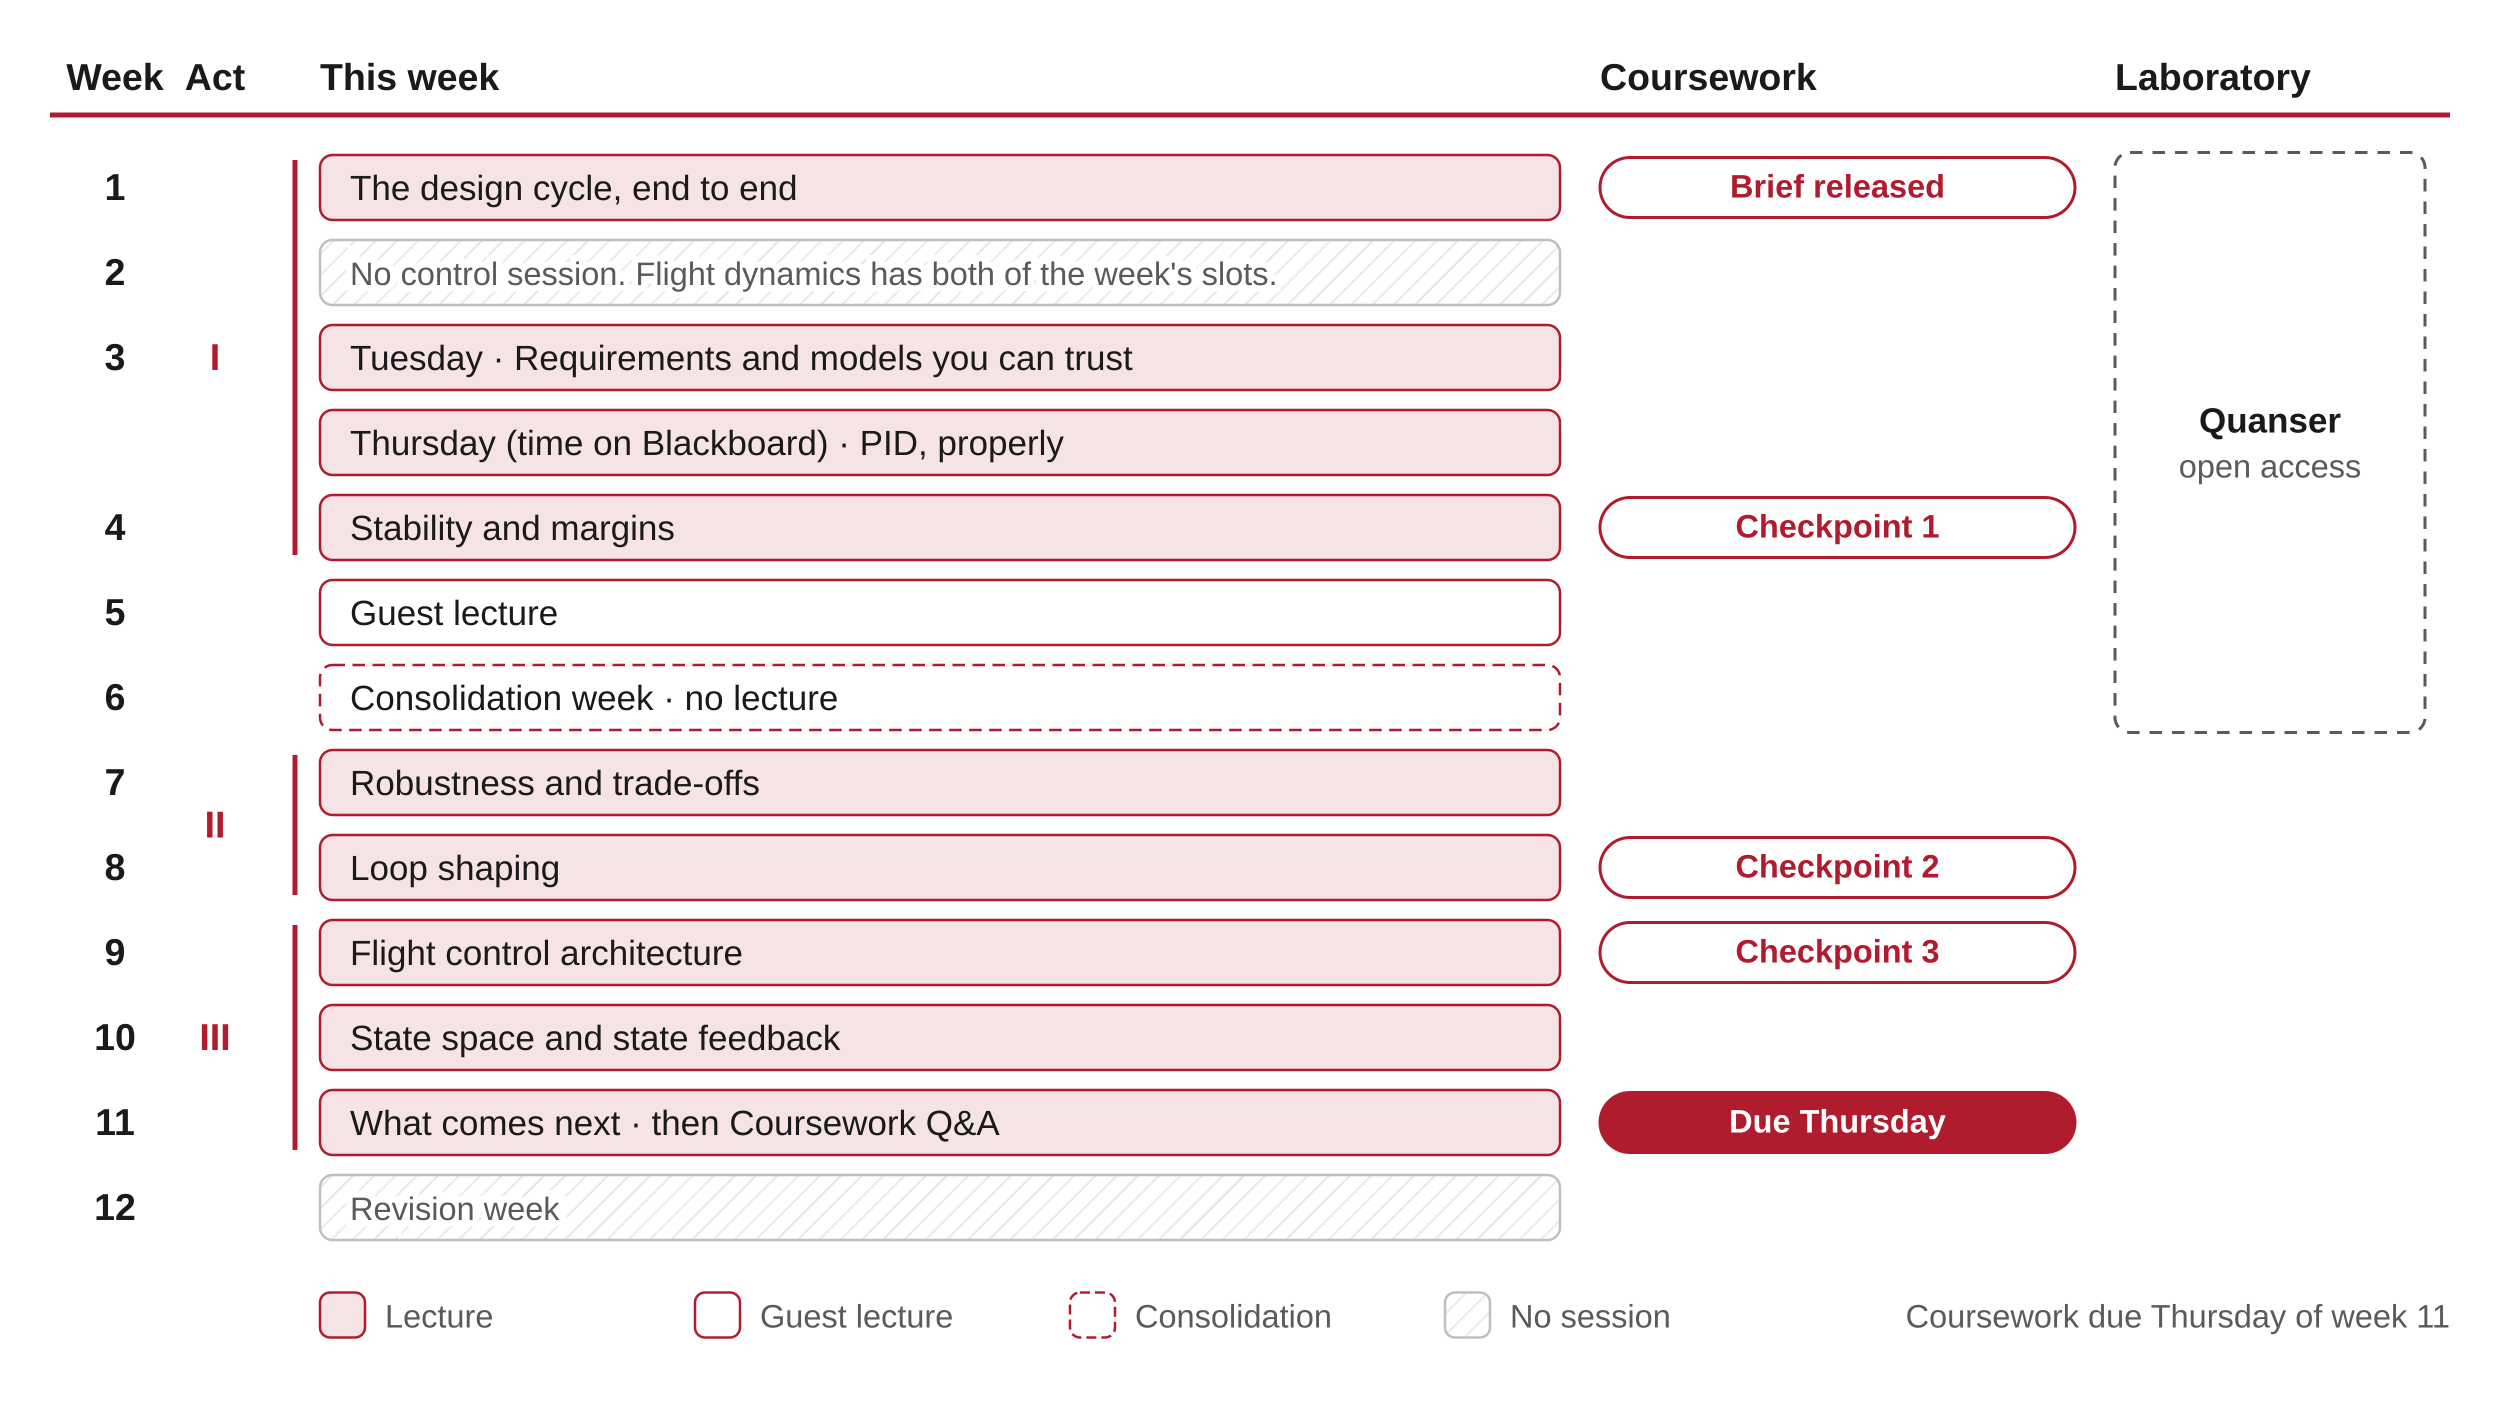
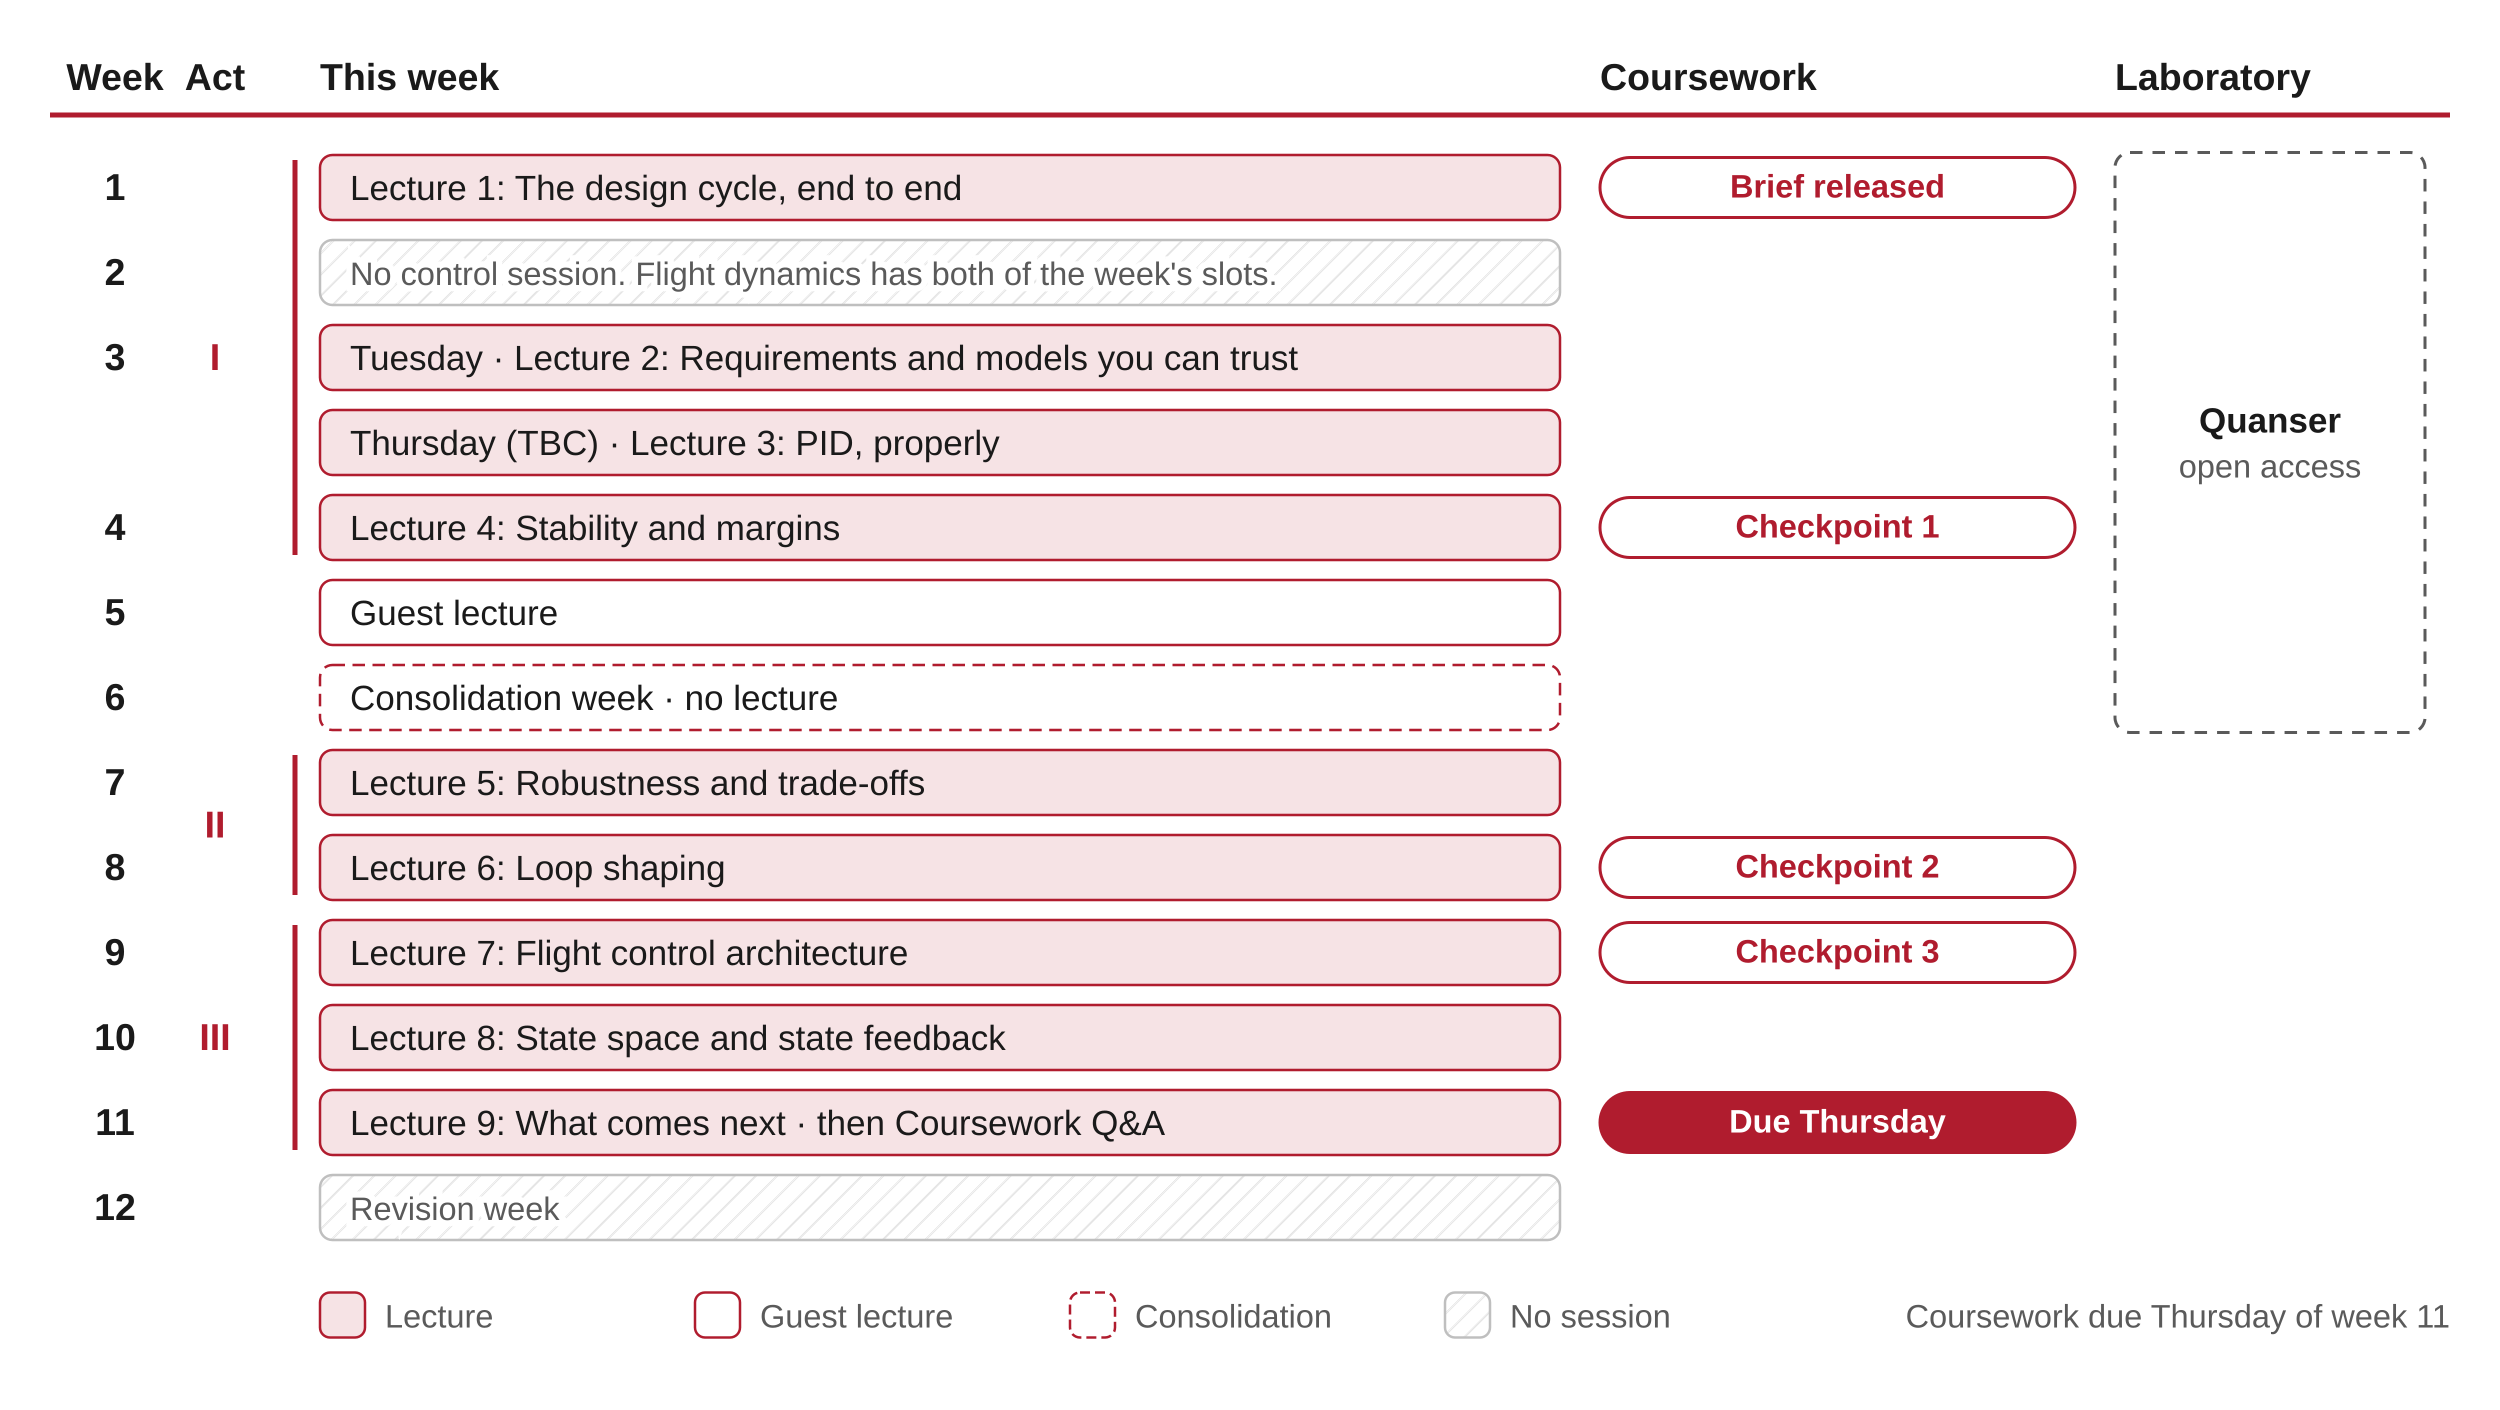
<svg xmlns="http://www.w3.org/2000/svg" viewBox="0 0 1000 564" font-family="Trebuchet MS, Arial, sans-serif" role="img" aria-labelledby="t d">
  <rect width="1000" height="564" fill="#fff" />
  <defs>
    <pattern id="hatch" width="6" height="6" patternUnits="userSpaceOnUse" patternTransform="rotate(45)">
      <line x1="0" y1="0" x2="0" y2="6" stroke="#e4e4e4" stroke-width="1.5" />
    </pattern>
  </defs>
  <text x="46" y="36" font-size="15" font-weight="700" fill="#1a1a1a" text-anchor="middle">Week</text>
  <text x="86" y="36" font-size="15" font-weight="700" fill="#1a1a1a" text-anchor="middle">Act</text>
  <text x="128" y="36" font-size="15" font-weight="700" fill="#1a1a1a">This week</text>
  <text x="640" y="36" font-size="15" font-weight="700" fill="#1a1a1a">Coursework</text>
  <text x="846" y="36" font-size="15" font-weight="700" fill="#1a1a1a">Laboratory</text>
  <line x1="20" y1="46" x2="980" y2="46" stroke="#b01c2e" stroke-width="2" />
  <rect x="846" y="61" width="124" height="232" rx="6" fill="#fff" stroke="#5a5a5a" stroke-width="1.2" stroke-dasharray="5 4" />
  <text x="908.0" y="173.0" font-size="14" font-weight="700" fill="#1a1a1a" text-anchor="middle">Quanser</text>
  <text x="908.0" y="191.0" font-size="13" fill="#5a5a5a" text-anchor="middle">open access</text>
  <text x="46" y="80.0" font-size="15" font-weight="700" fill="#1a1a1a" text-anchor="middle">1</text>
  <rect x="128" y="62" width="496" height="26" rx="5" fill="#f6e3e5" stroke="#b01c2e" stroke-width="1" />
-   <text x="140" y="80.0" font-size="14" fill="#1a1a1a" stroke="none" stroke-width="5" paint-order="stroke">The design cycle, end to end</text>
+   <text x="140" y="80.0" font-size="14" fill="#1a1a1a" stroke="none" stroke-width="5" paint-order="stroke">Lecture 1: The design cycle, end to end</text>
  <rect x="640" y="63" width="190" height="24" rx="12" fill="#fff" stroke="#b01c2e" stroke-width="1.2" />
  <text x="735.0" y="79.0" font-size="13" font-weight="700" fill="#b01c2e" text-anchor="middle">Brief released</text>
  <text x="46" y="114.0" font-size="15" font-weight="700" fill="#1a1a1a" text-anchor="middle">2</text>
  <rect x="128" y="96" width="496" height="26" rx="5" fill="url(#hatch)" stroke="#bfbfbf" stroke-width="1" />
  <text x="140" y="114.0" font-size="13" fill="#5a5a5a" stroke="#fff" stroke-width="5" paint-order="stroke">No control session. Flight dynamics has both of the week's slots.</text>
  <text x="46" y="148.0" font-size="15" font-weight="700" fill="#1a1a1a" text-anchor="middle">3</text>
  <rect x="128" y="130" width="496" height="26" rx="5" fill="#f6e3e5" stroke="#b01c2e" stroke-width="1" />
-   <text x="140" y="148.0" font-size="14" fill="#1a1a1a" stroke="none" stroke-width="5" paint-order="stroke">Tuesday · Requirements and models you can trust</text>
+   <text x="140" y="148.0" font-size="14" fill="#1a1a1a" stroke="none" stroke-width="5" paint-order="stroke">Tuesday · Lecture 2: Requirements and models you can trust</text>
  <rect x="128" y="164" width="496" height="26" rx="5" fill="#f6e3e5" stroke="#b01c2e" stroke-width="1" />
-   <text x="140" y="182.0" font-size="14" fill="#1a1a1a" stroke="none" stroke-width="5" paint-order="stroke">Thursday (time on Blackboard) · PID, properly</text>
+   <text x="140" y="182.0" font-size="14" fill="#1a1a1a" stroke="none" stroke-width="5" paint-order="stroke">Thursday (TBC) · Lecture 3: PID, properly</text>
  <text x="46" y="216.0" font-size="15" font-weight="700" fill="#1a1a1a" text-anchor="middle">4</text>
  <rect x="128" y="198" width="496" height="26" rx="5" fill="#f6e3e5" stroke="#b01c2e" stroke-width="1" />
-   <text x="140" y="216.0" font-size="14" fill="#1a1a1a" stroke="none" stroke-width="5" paint-order="stroke">Stability and margins</text>
+   <text x="140" y="216.0" font-size="14" fill="#1a1a1a" stroke="none" stroke-width="5" paint-order="stroke">Lecture 4: Stability and margins</text>
  <rect x="640" y="199" width="190" height="24" rx="12" fill="#fff" stroke="#b01c2e" stroke-width="1.2" />
  <text x="735.0" y="215.0" font-size="13" font-weight="700" fill="#b01c2e" text-anchor="middle">Checkpoint 1</text>
  <text x="46" y="250.0" font-size="15" font-weight="700" fill="#1a1a1a" text-anchor="middle">5</text>
  <rect x="128" y="232" width="496" height="26" rx="5" fill="#fff" stroke="#b01c2e" stroke-width="1" />
  <text x="140" y="250.0" font-size="14" fill="#1a1a1a" stroke="none" stroke-width="5" paint-order="stroke">Guest lecture</text>
  <text x="46" y="284.0" font-size="15" font-weight="700" fill="#1a1a1a" text-anchor="middle">6</text>
  <rect x="128" y="266" width="496" height="26" rx="5" fill="#fff" stroke="#b01c2e" stroke-width="1" stroke-dasharray="5 3" />
  <text x="140" y="284.0" font-size="14" fill="#1a1a1a" stroke="none" stroke-width="5" paint-order="stroke">Consolidation week · no lecture</text>
  <text x="46" y="318.0" font-size="15" font-weight="700" fill="#1a1a1a" text-anchor="middle">7</text>
  <rect x="128" y="300" width="496" height="26" rx="5" fill="#f6e3e5" stroke="#b01c2e" stroke-width="1" />
-   <text x="140" y="318.0" font-size="14" fill="#1a1a1a" stroke="none" stroke-width="5" paint-order="stroke">Robustness and trade-offs</text>
+   <text x="140" y="318.0" font-size="14" fill="#1a1a1a" stroke="none" stroke-width="5" paint-order="stroke">Lecture 5: Robustness and trade-offs</text>
  <text x="46" y="352.0" font-size="15" font-weight="700" fill="#1a1a1a" text-anchor="middle">8</text>
  <rect x="128" y="334" width="496" height="26" rx="5" fill="#f6e3e5" stroke="#b01c2e" stroke-width="1" />
-   <text x="140" y="352.0" font-size="14" fill="#1a1a1a" stroke="none" stroke-width="5" paint-order="stroke">Loop shaping</text>
+   <text x="140" y="352.0" font-size="14" fill="#1a1a1a" stroke="none" stroke-width="5" paint-order="stroke">Lecture 6: Loop shaping</text>
  <rect x="640" y="335" width="190" height="24" rx="12" fill="#fff" stroke="#b01c2e" stroke-width="1.2" />
  <text x="735.0" y="351.0" font-size="13" font-weight="700" fill="#b01c2e" text-anchor="middle">Checkpoint 2</text>
  <text x="46" y="386.0" font-size="15" font-weight="700" fill="#1a1a1a" text-anchor="middle">9</text>
  <rect x="128" y="368" width="496" height="26" rx="5" fill="#f6e3e5" stroke="#b01c2e" stroke-width="1" />
-   <text x="140" y="386.0" font-size="14" fill="#1a1a1a" stroke="none" stroke-width="5" paint-order="stroke">Flight control architecture</text>
+   <text x="140" y="386.0" font-size="14" fill="#1a1a1a" stroke="none" stroke-width="5" paint-order="stroke">Lecture 7: Flight control architecture</text>
  <rect x="640" y="369" width="190" height="24" rx="12" fill="#fff" stroke="#b01c2e" stroke-width="1.2" />
  <text x="735.0" y="385.0" font-size="13" font-weight="700" fill="#b01c2e" text-anchor="middle">Checkpoint 3</text>
  <text x="46" y="420.0" font-size="15" font-weight="700" fill="#1a1a1a" text-anchor="middle">10</text>
  <rect x="128" y="402" width="496" height="26" rx="5" fill="#f6e3e5" stroke="#b01c2e" stroke-width="1" />
-   <text x="140" y="420.0" font-size="14" fill="#1a1a1a" stroke="none" stroke-width="5" paint-order="stroke">State space and state feedback</text>
+   <text x="140" y="420.0" font-size="14" fill="#1a1a1a" stroke="none" stroke-width="5" paint-order="stroke">Lecture 8: State space and state feedback</text>
  <text x="46" y="454.0" font-size="15" font-weight="700" fill="#1a1a1a" text-anchor="middle">11</text>
  <rect x="128" y="436" width="496" height="26" rx="5" fill="#f6e3e5" stroke="#b01c2e" stroke-width="1" />
-   <text x="140" y="454.0" font-size="14" fill="#1a1a1a" stroke="none" stroke-width="5" paint-order="stroke">What comes next · then Coursework Q&amp;A</text>
+   <text x="140" y="454.0" font-size="14" fill="#1a1a1a" stroke="none" stroke-width="5" paint-order="stroke">Lecture 9: What comes next · then Coursework Q&amp;A</text>
  <rect x="640" y="437" width="190" height="24" rx="12" fill="#b01c2e" stroke="#b01c2e" stroke-width="1.2" />
  <text x="735.0" y="453.0" font-size="13" font-weight="700" fill="#fff" text-anchor="middle">Due Thursday</text>
  <text x="46" y="488.0" font-size="15" font-weight="700" fill="#1a1a1a" text-anchor="middle">12</text>
  <rect x="128" y="470" width="496" height="26" rx="5" fill="url(#hatch)" stroke="#bfbfbf" stroke-width="1" />
  <text x="140" y="488.0" font-size="13" fill="#5a5a5a" stroke="#fff" stroke-width="5" paint-order="stroke">Revision week</text>
  <line x1="118" y1="64" x2="118" y2="222" stroke="#b01c2e" stroke-width="2" />
  <text x="86" y="148.0" font-size="15" font-weight="700" fill="#b01c2e" text-anchor="middle">I</text>
  <line x1="118" y1="302" x2="118" y2="358" stroke="#b01c2e" stroke-width="2" />
  <text x="86" y="335.0" font-size="15" font-weight="700" fill="#b01c2e" text-anchor="middle">II</text>
  <line x1="118" y1="370" x2="118" y2="460" stroke="#b01c2e" stroke-width="2" />
  <text x="86" y="420.0" font-size="15" font-weight="700" fill="#b01c2e" text-anchor="middle">III</text>
  <rect x="128" y="517" width="18" height="18" rx="4" fill="#f6e3e5" stroke="#b01c2e" />
  <text x="154" y="531" font-size="13" fill="#5a5a5a">Lecture</text>
  <rect x="278" y="517" width="18" height="18" rx="4" fill="#fff" stroke="#b01c2e" />
  <text x="304" y="531" font-size="13" fill="#5a5a5a">Guest lecture</text>
  <rect x="428" y="517" width="18" height="18" rx="4" fill="#fff" stroke="#b01c2e" stroke-dasharray="4 2" />
  <text x="454" y="531" font-size="13" fill="#5a5a5a">Consolidation</text>
  <rect x="578" y="517" width="18" height="18" rx="4" fill="url(#hatch)" stroke="#bfbfbf" />
  <text x="604" y="531" font-size="13" fill="#5a5a5a">No session</text>
  <text x="980" y="531" font-size="13" fill="#5a5a5a" text-anchor="end">Coursework due Thursday of week 11</text>
</svg>
